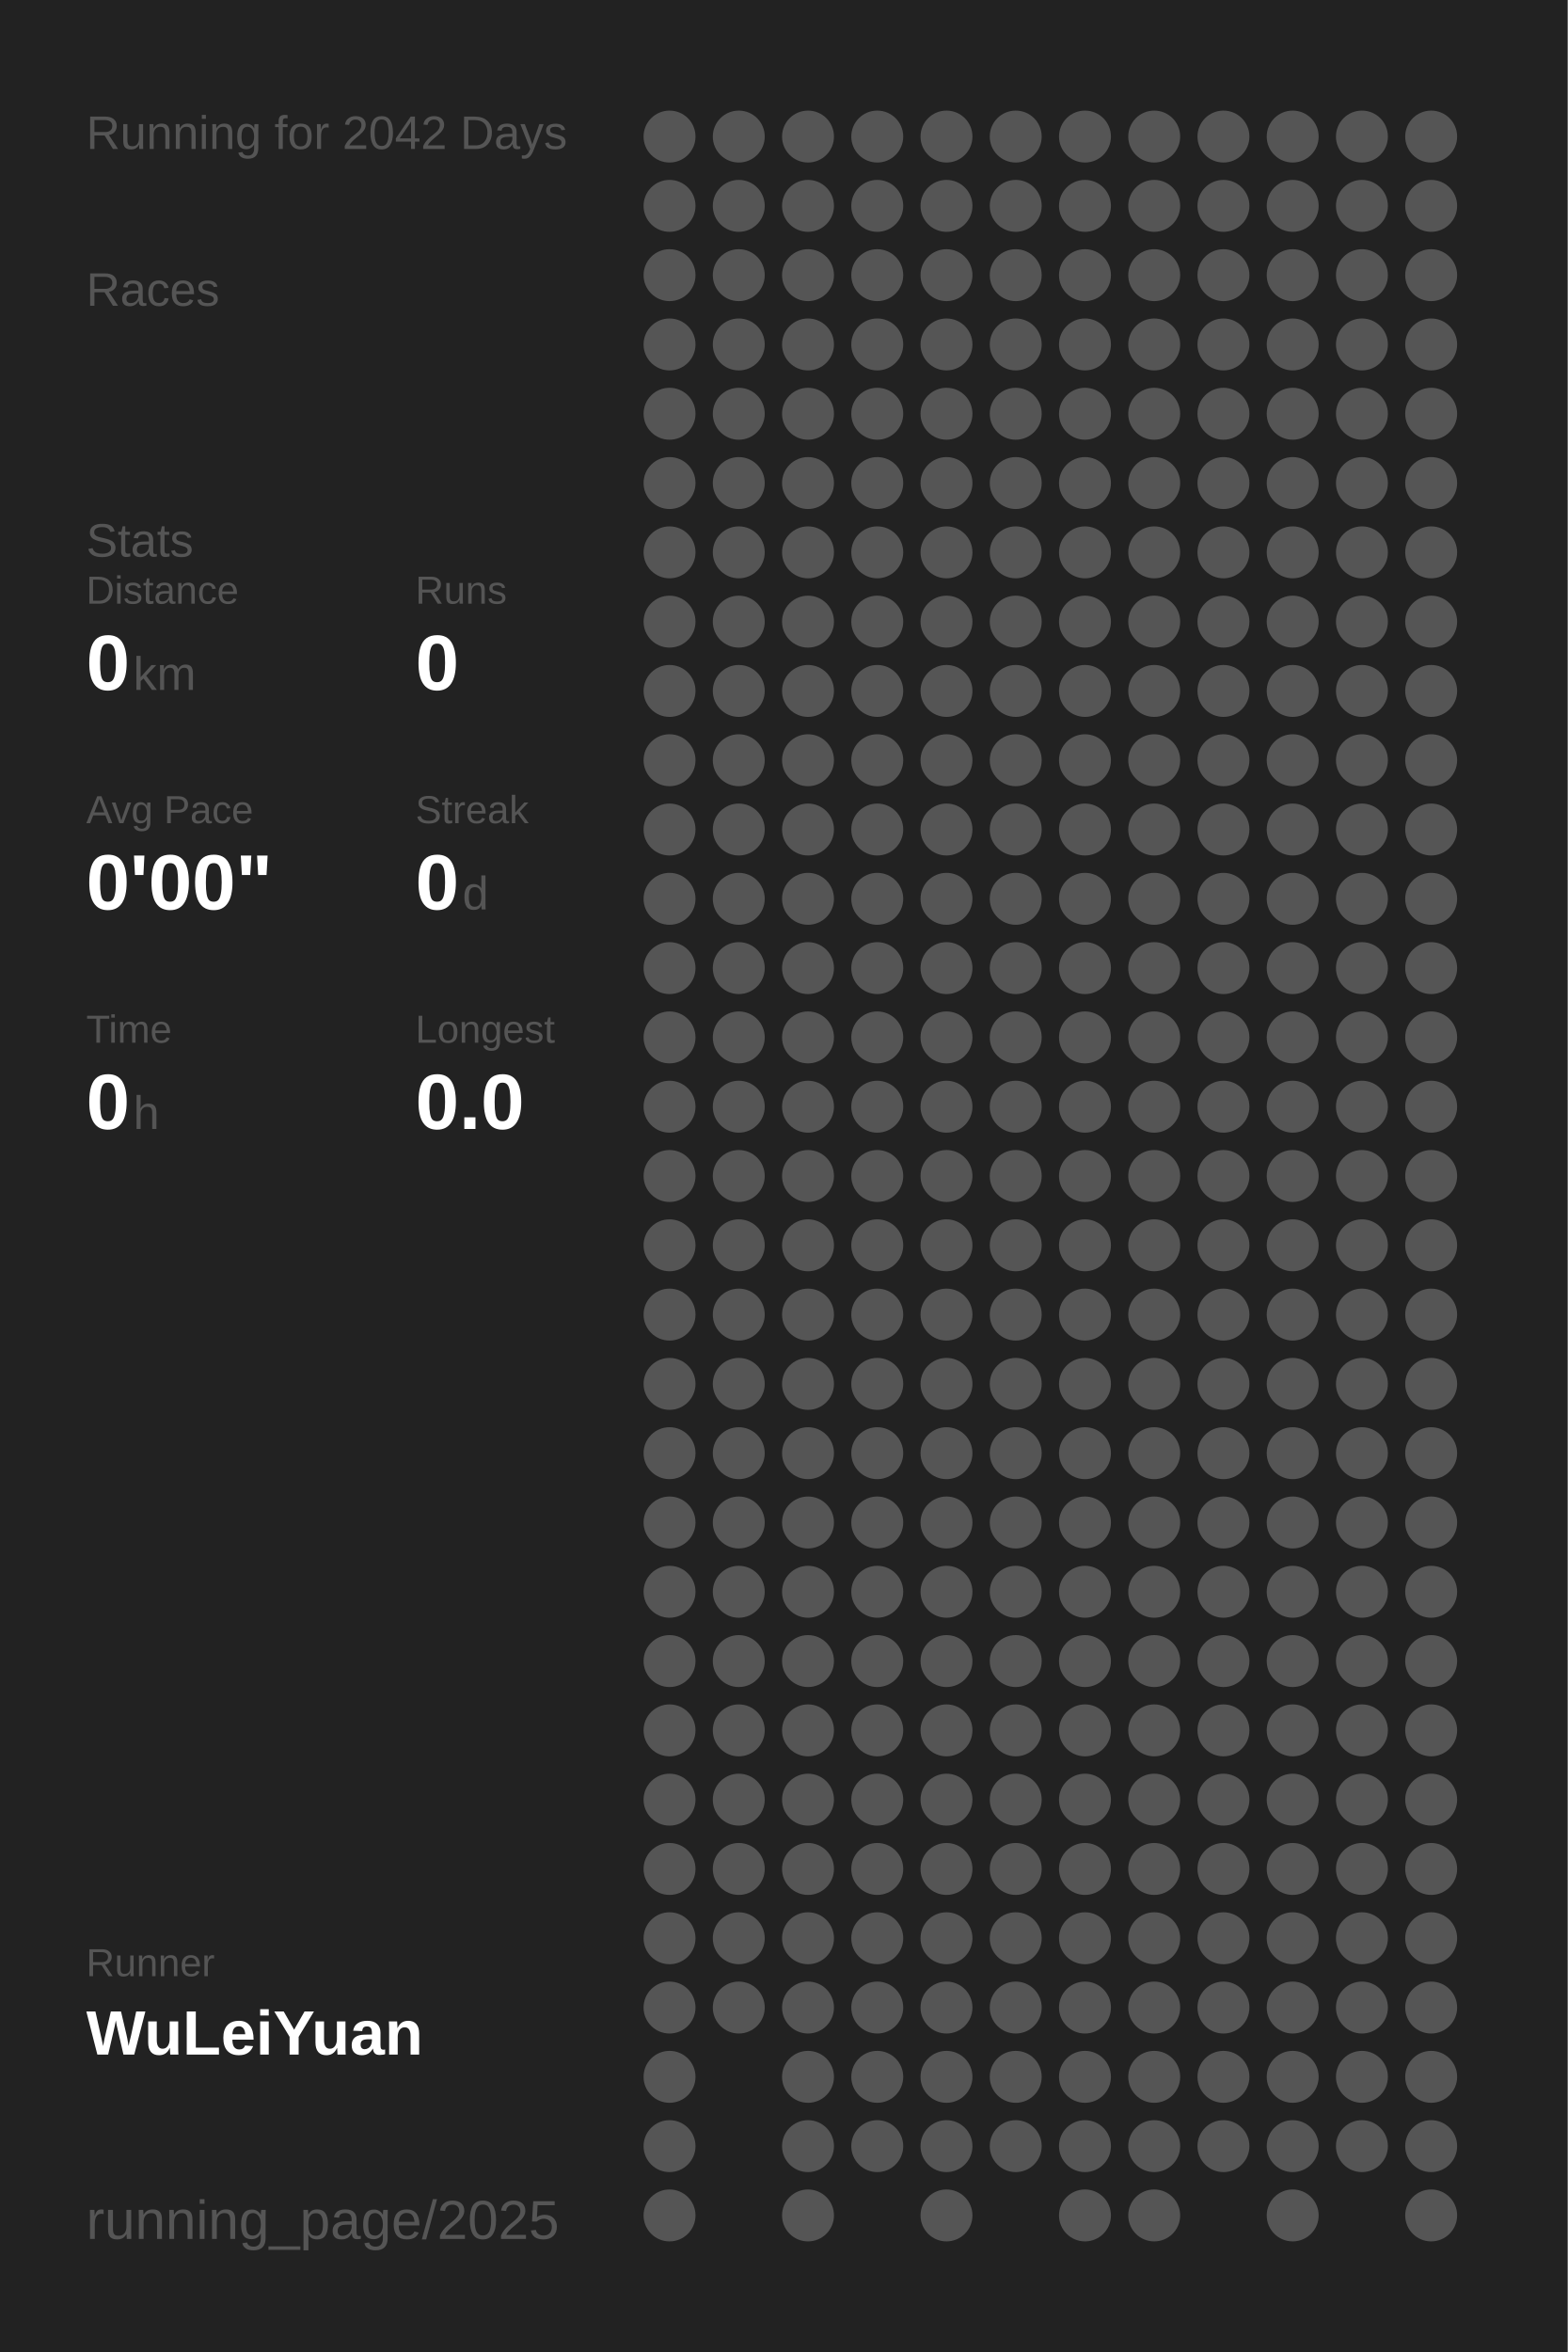
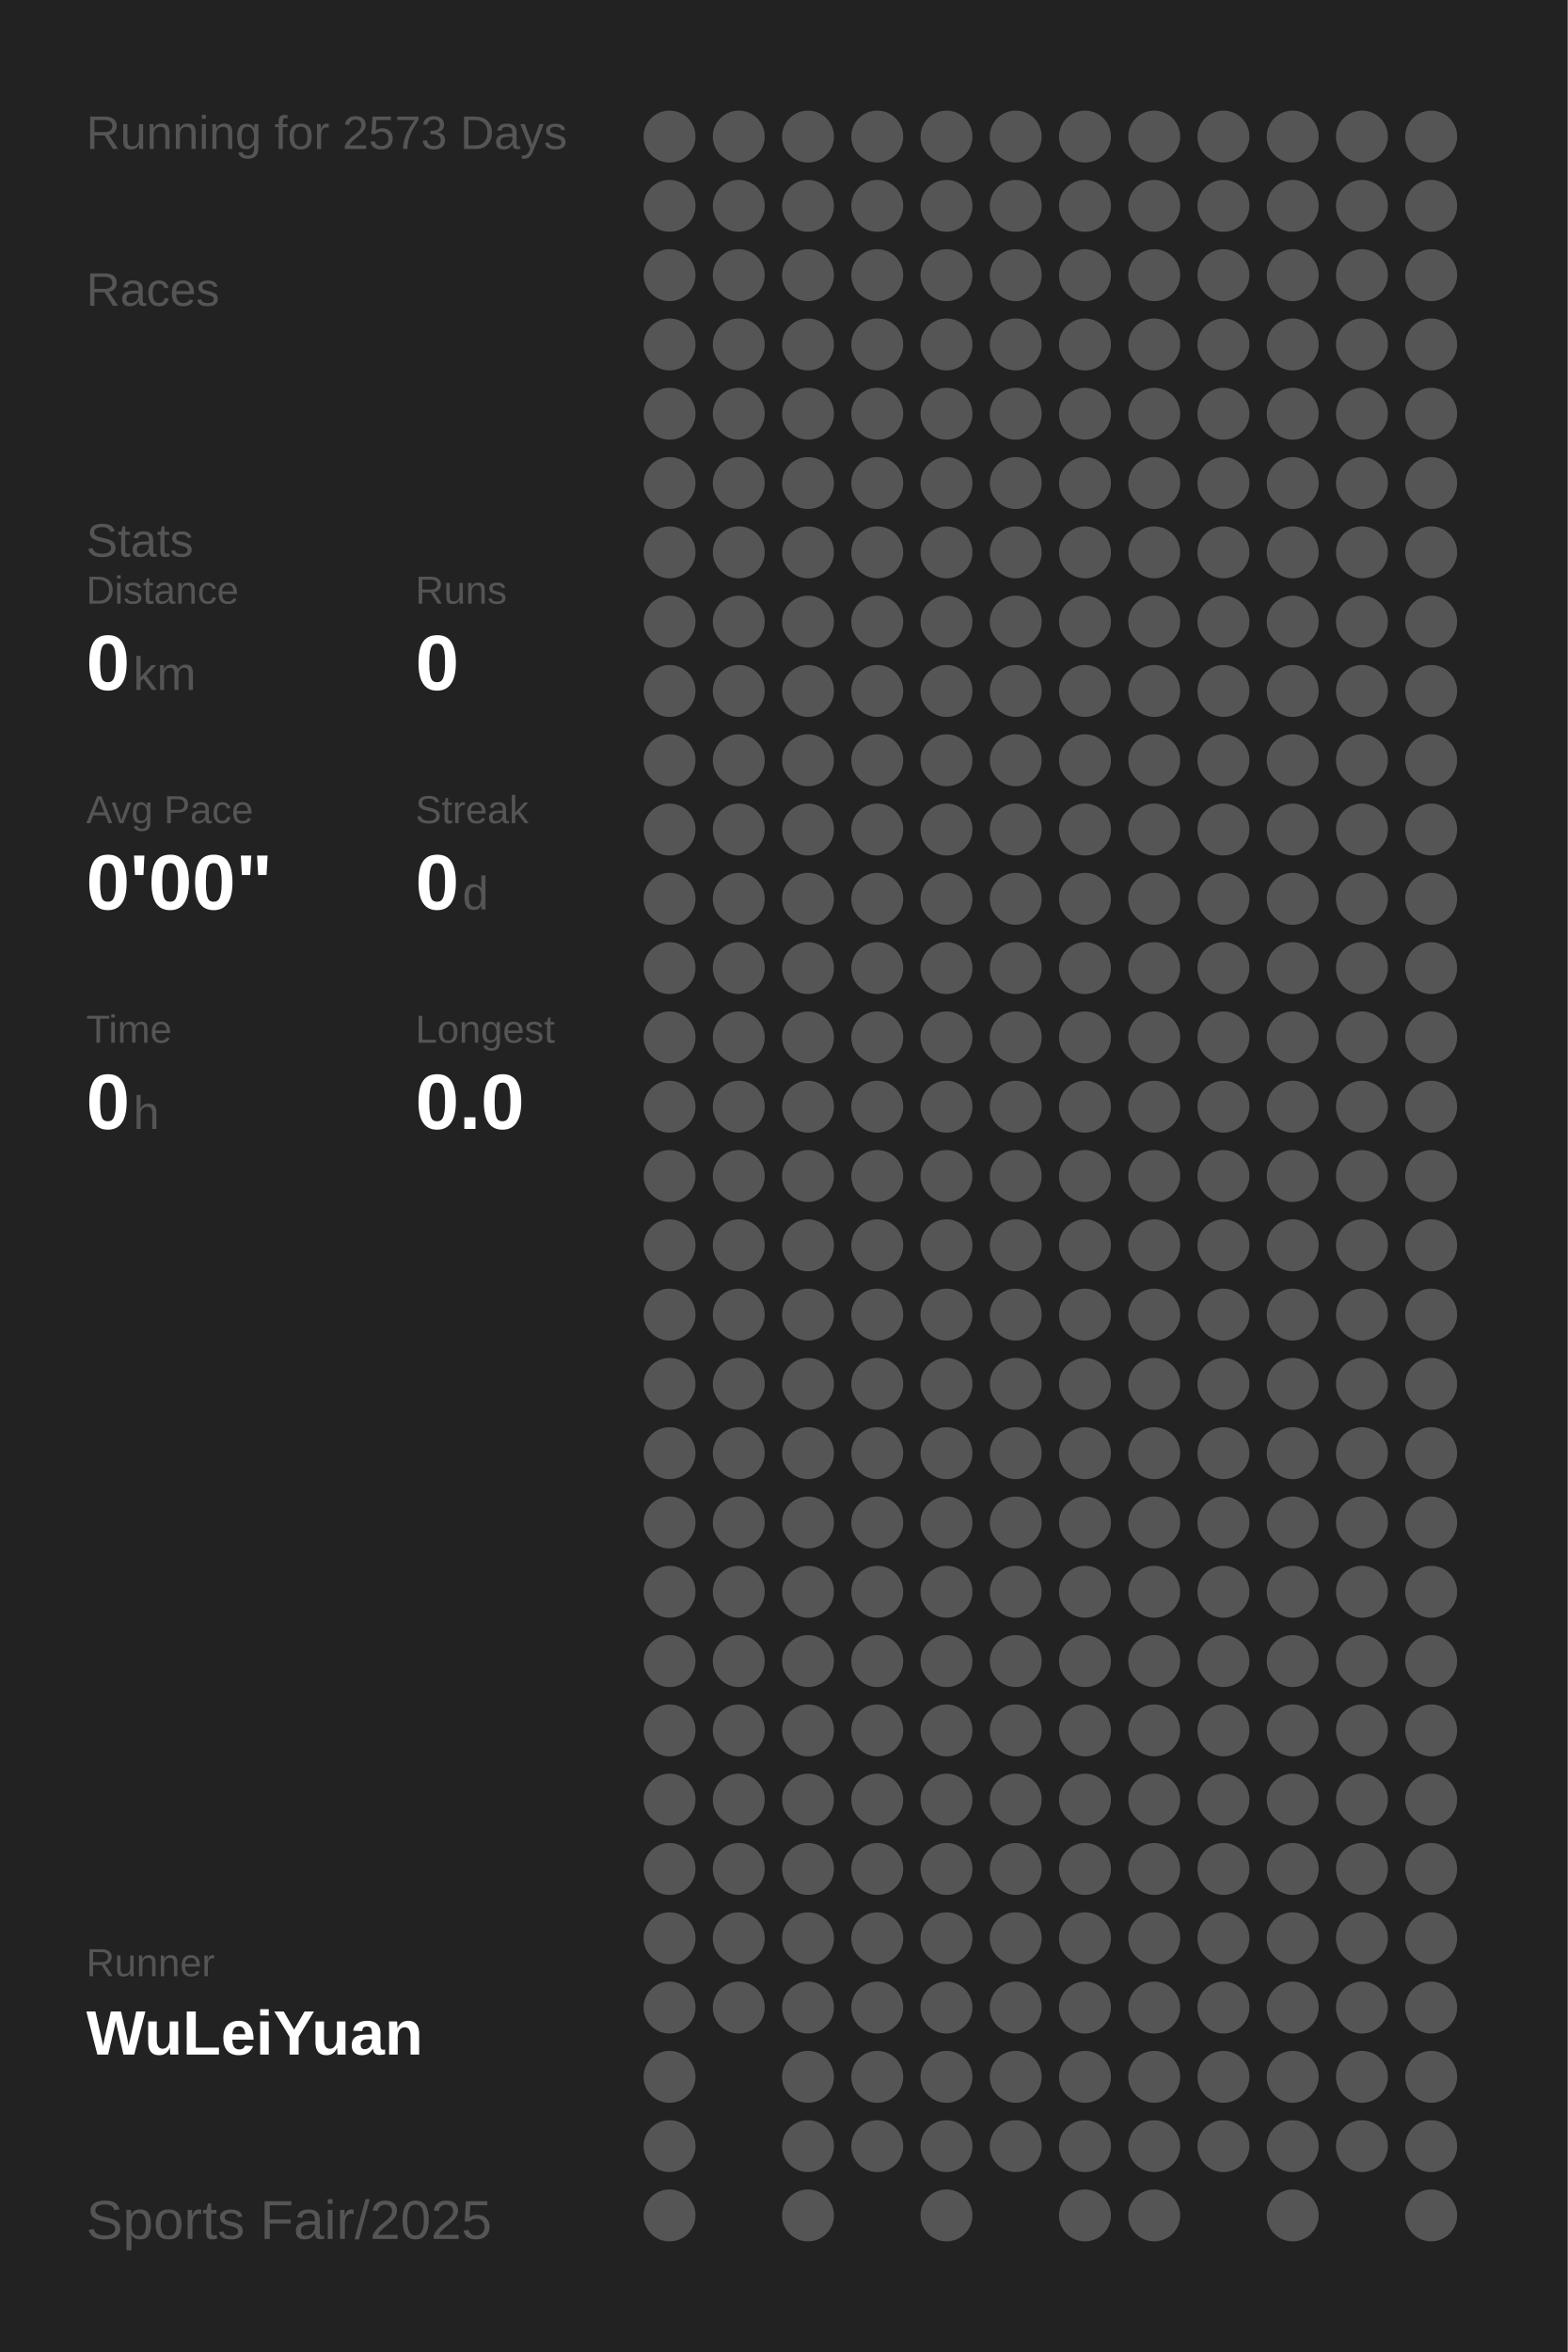
<svg xmlns="http://www.w3.org/2000/svg" baseProfile="full" height="300mm" version="1.1" viewBox="0,0,200,300" width="200mm">
  <defs />
  <rect fill="#222222" height="300" width="200" x="0" y="0" />
-   <text fill="#555555" style="font-size:6px; font-family:Arial;" x="11" y="19">Running for 2042 Days</text>
+   <text fill="#555555" style="font-size:6px; font-family:Arial;" x="11" y="19">Running for 2573 Days</text>
  <text fill="#555555" style="font-size:6px; font-family:Arial;" x="11" y="39">Races</text>
  <text fill="#555555" style="font-size:6px; font-family:Arial;" x="11" y="71">Stats</text>
  <text fill="#555555" style="font-size:5px; font-family:Arial;" x="11" y="77">Distance</text>
  <text fill="#FFFFFF" style="font-size:10px; font-family:Arial; font-weight:bold;" x="11" y="88">0</text>
  <text fill="#555555" style="font-size:6px; font-family:Arial;" x="17" y="88">km</text>
  <text fill="#555555" style="font-size:5px; font-family:Arial;" x="53" y="77">Runs</text>
  <text fill="#FFFFFF" style="font-size:10px; font-family:Arial; font-weight:bold;" x="53" y="88">0</text>
  <text fill="#555555" style="font-size:5px; font-family:Arial;" x="11" y="105">Avg Pace</text>
  <text fill="#FFFFFF" style="font-size:10px; font-family:Arial; font-weight:bold;" x="11" y="116">0'00"</text>
  <text fill="#555555" style="font-size:5px; font-family:Arial;" x="53" y="105">Streak</text>
  <text fill="#FFFFFF" style="font-size:10px; font-family:Arial; font-weight:bold;" x="53" y="116">0</text>
  <text fill="#555555" style="font-size:6px; font-family:Arial;" x="59" y="116">d</text>
  <text fill="#555555" style="font-size:5px; font-family:Arial;" x="11" y="133">Time</text>
  <text fill="#FFFFFF" style="font-size:10px; font-family:Arial; font-weight:bold;" x="11" y="144">0</text>
  <text fill="#555555" style="font-size:6px; font-family:Arial;" x="17" y="144">h</text>
  <text fill="#555555" style="font-size:5px; font-family:Arial;" x="53" y="133">Longest</text>
  <text fill="#FFFFFF" style="font-size:10px; font-family:Arial; font-weight:bold;" x="53" y="144">0.0</text>
  <text fill="#555555" style="font-size:5px; font-family:Arial;" x="11" y="252.065">Runner</text>
  <text fill="#FFFFFF" style="font-size:8px; font-family:Arial; font-weight:bold;" x="11" y="262.065">WuLeiYuan</text>
-   <text fill="#555555" style="font-size:7px; font-family:Arial;" x="11" y="285.581">running_page/2025</text>
+   <text fill="#555555" style="font-size:7px; font-family:Arial;" x="11" y="285.581">Sports Fair/2025</text>
  <circle cx="85.417" cy="17.419" fill="#555555" r="3.312" />
  <circle cx="85.417" cy="26.258" fill="#555555" r="3.312" />
  <circle cx="85.417" cy="35.097" fill="#555555" r="3.312" />
  <circle cx="85.417" cy="43.935" fill="#555555" r="3.312" />
  <circle cx="85.417" cy="52.774" fill="#555555" r="3.312" />
  <circle cx="85.417" cy="61.613" fill="#555555" r="3.312" />
  <circle cx="85.417" cy="70.452" fill="#555555" r="3.312" />
  <circle cx="85.417" cy="79.29" fill="#555555" r="3.312" />
  <circle cx="85.417" cy="88.129" fill="#555555" r="3.312" />
  <circle cx="85.417" cy="96.968" fill="#555555" r="3.312" />
  <circle cx="85.417" cy="105.806" fill="#555555" r="3.312" />
  <circle cx="85.417" cy="114.645" fill="#555555" r="3.312" />
  <circle cx="85.417" cy="123.484" fill="#555555" r="3.312" />
  <circle cx="85.417" cy="132.323" fill="#555555" r="3.312" />
  <circle cx="85.417" cy="141.161" fill="#555555" r="3.312" />
  <circle cx="85.417" cy="150" fill="#555555" r="3.312" />
  <circle cx="85.417" cy="158.839" fill="#555555" r="3.312" />
  <circle cx="85.417" cy="167.677" fill="#555555" r="3.312" />
  <circle cx="85.417" cy="176.516" fill="#555555" r="3.312" />
  <circle cx="85.417" cy="185.355" fill="#555555" r="3.312" />
  <circle cx="85.417" cy="194.194" fill="#555555" r="3.312" />
  <circle cx="85.417" cy="203.032" fill="#555555" r="3.312" />
  <circle cx="85.417" cy="211.871" fill="#555555" r="3.312" />
  <circle cx="85.417" cy="220.71" fill="#555555" r="3.312" />
  <circle cx="85.417" cy="229.548" fill="#555555" r="3.312" />
  <circle cx="85.417" cy="238.387" fill="#555555" r="3.312" />
  <circle cx="85.417" cy="247.226" fill="#555555" r="3.312" />
  <circle cx="85.417" cy="256.065" fill="#555555" r="3.312" />
  <circle cx="85.417" cy="264.903" fill="#555555" r="3.312" />
  <circle cx="85.417" cy="273.742" fill="#555555" r="3.312" />
  <circle cx="85.417" cy="282.581" fill="#555555" r="3.312" />
  <circle cx="94.25" cy="17.419" fill="#555555" r="3.312" />
  <circle cx="94.25" cy="26.258" fill="#555555" r="3.312" />
  <circle cx="94.25" cy="35.097" fill="#555555" r="3.312" />
  <circle cx="94.25" cy="43.935" fill="#555555" r="3.312" />
  <circle cx="94.25" cy="52.774" fill="#555555" r="3.312" />
  <circle cx="94.25" cy="61.613" fill="#555555" r="3.312" />
  <circle cx="94.25" cy="70.452" fill="#555555" r="3.312" />
  <circle cx="94.25" cy="79.29" fill="#555555" r="3.312" />
  <circle cx="94.25" cy="88.129" fill="#555555" r="3.312" />
  <circle cx="94.25" cy="96.968" fill="#555555" r="3.312" />
  <circle cx="94.25" cy="105.806" fill="#555555" r="3.312" />
  <circle cx="94.25" cy="114.645" fill="#555555" r="3.312" />
  <circle cx="94.25" cy="123.484" fill="#555555" r="3.312" />
  <circle cx="94.25" cy="132.323" fill="#555555" r="3.312" />
  <circle cx="94.25" cy="141.161" fill="#555555" r="3.312" />
  <circle cx="94.25" cy="150" fill="#555555" r="3.312" />
  <circle cx="94.25" cy="158.839" fill="#555555" r="3.312" />
  <circle cx="94.25" cy="167.677" fill="#555555" r="3.312" />
  <circle cx="94.25" cy="176.516" fill="#555555" r="3.312" />
  <circle cx="94.25" cy="185.355" fill="#555555" r="3.312" />
  <circle cx="94.25" cy="194.194" fill="#555555" r="3.312" />
  <circle cx="94.25" cy="203.032" fill="#555555" r="3.312" />
  <circle cx="94.25" cy="211.871" fill="#555555" r="3.312" />
  <circle cx="94.25" cy="220.71" fill="#555555" r="3.312" />
  <circle cx="94.25" cy="229.548" fill="#555555" r="3.312" />
  <circle cx="94.25" cy="238.387" fill="#555555" r="3.312" />
  <circle cx="94.25" cy="247.226" fill="#555555" r="3.312" />
  <circle cx="94.25" cy="256.065" fill="#555555" r="3.312" />
  <circle cx="103.083" cy="17.419" fill="#555555" r="3.312" />
  <circle cx="103.083" cy="26.258" fill="#555555" r="3.312" />
  <circle cx="103.083" cy="35.097" fill="#555555" r="3.312" />
  <circle cx="103.083" cy="43.935" fill="#555555" r="3.312" />
  <circle cx="103.083" cy="52.774" fill="#555555" r="3.312" />
  <circle cx="103.083" cy="61.613" fill="#555555" r="3.312" />
  <circle cx="103.083" cy="70.452" fill="#555555" r="3.312" />
  <circle cx="103.083" cy="79.29" fill="#555555" r="3.312" />
  <circle cx="103.083" cy="88.129" fill="#555555" r="3.312" />
  <circle cx="103.083" cy="96.968" fill="#555555" r="3.312" />
  <circle cx="103.083" cy="105.806" fill="#555555" r="3.312" />
  <circle cx="103.083" cy="114.645" fill="#555555" r="3.312" />
  <circle cx="103.083" cy="123.484" fill="#555555" r="3.312" />
  <circle cx="103.083" cy="132.323" fill="#555555" r="3.312" />
  <circle cx="103.083" cy="141.161" fill="#555555" r="3.312" />
  <circle cx="103.083" cy="150" fill="#555555" r="3.312" />
  <circle cx="103.083" cy="158.839" fill="#555555" r="3.312" />
  <circle cx="103.083" cy="167.677" fill="#555555" r="3.312" />
  <circle cx="103.083" cy="176.516" fill="#555555" r="3.312" />
  <circle cx="103.083" cy="185.355" fill="#555555" r="3.312" />
  <circle cx="103.083" cy="194.194" fill="#555555" r="3.312" />
  <circle cx="103.083" cy="203.032" fill="#555555" r="3.312" />
  <circle cx="103.083" cy="211.871" fill="#555555" r="3.312" />
  <circle cx="103.083" cy="220.71" fill="#555555" r="3.312" />
  <circle cx="103.083" cy="229.548" fill="#555555" r="3.312" />
  <circle cx="103.083" cy="238.387" fill="#555555" r="3.312" />
  <circle cx="103.083" cy="247.226" fill="#555555" r="3.312" />
  <circle cx="103.083" cy="256.065" fill="#555555" r="3.312" />
  <circle cx="103.083" cy="264.903" fill="#555555" r="3.312" />
  <circle cx="103.083" cy="273.742" fill="#555555" r="3.312" />
  <circle cx="103.083" cy="282.581" fill="#555555" r="3.312" />
  <circle cx="111.917" cy="17.419" fill="#555555" r="3.312" />
  <circle cx="111.917" cy="26.258" fill="#555555" r="3.312" />
  <circle cx="111.917" cy="35.097" fill="#555555" r="3.312" />
  <circle cx="111.917" cy="43.935" fill="#555555" r="3.312" />
  <circle cx="111.917" cy="52.774" fill="#555555" r="3.312" />
  <circle cx="111.917" cy="61.613" fill="#555555" r="3.312" />
  <circle cx="111.917" cy="70.452" fill="#555555" r="3.312" />
  <circle cx="111.917" cy="79.29" fill="#555555" r="3.312" />
  <circle cx="111.917" cy="88.129" fill="#555555" r="3.312" />
  <circle cx="111.917" cy="96.968" fill="#555555" r="3.312" />
  <circle cx="111.917" cy="105.806" fill="#555555" r="3.312" />
  <circle cx="111.917" cy="114.645" fill="#555555" r="3.312" />
  <circle cx="111.917" cy="123.484" fill="#555555" r="3.312" />
  <circle cx="111.917" cy="132.323" fill="#555555" r="3.312" />
  <circle cx="111.917" cy="141.161" fill="#555555" r="3.312" />
  <circle cx="111.917" cy="150" fill="#555555" r="3.312" />
  <circle cx="111.917" cy="158.839" fill="#555555" r="3.312" />
  <circle cx="111.917" cy="167.677" fill="#555555" r="3.312" />
  <circle cx="111.917" cy="176.516" fill="#555555" r="3.312" />
  <circle cx="111.917" cy="185.355" fill="#555555" r="3.312" />
  <circle cx="111.917" cy="194.194" fill="#555555" r="3.312" />
  <circle cx="111.917" cy="203.032" fill="#555555" r="3.312" />
  <circle cx="111.917" cy="211.871" fill="#555555" r="3.312" />
  <circle cx="111.917" cy="220.71" fill="#555555" r="3.312" />
  <circle cx="111.917" cy="229.548" fill="#555555" r="3.312" />
  <circle cx="111.917" cy="238.387" fill="#555555" r="3.312" />
  <circle cx="111.917" cy="247.226" fill="#555555" r="3.312" />
  <circle cx="111.917" cy="256.065" fill="#555555" r="3.312" />
  <circle cx="111.917" cy="264.903" fill="#555555" r="3.312" />
  <circle cx="111.917" cy="273.742" fill="#555555" r="3.312" />
  <circle cx="120.75" cy="17.419" fill="#555555" r="3.312" />
  <circle cx="120.75" cy="26.258" fill="#555555" r="3.312" />
  <circle cx="120.75" cy="35.097" fill="#555555" r="3.312" />
  <circle cx="120.75" cy="43.935" fill="#555555" r="3.312" />
  <circle cx="120.75" cy="52.774" fill="#555555" r="3.312" />
  <circle cx="120.75" cy="61.613" fill="#555555" r="3.312" />
  <circle cx="120.75" cy="70.452" fill="#555555" r="3.312" />
  <circle cx="120.75" cy="79.29" fill="#555555" r="3.312" />
  <circle cx="120.75" cy="88.129" fill="#555555" r="3.312" />
  <circle cx="120.75" cy="96.968" fill="#555555" r="3.312" />
  <circle cx="120.75" cy="105.806" fill="#555555" r="3.312" />
  <circle cx="120.75" cy="114.645" fill="#555555" r="3.312" />
  <circle cx="120.75" cy="123.484" fill="#555555" r="3.312" />
  <circle cx="120.75" cy="132.323" fill="#555555" r="3.312" />
  <circle cx="120.75" cy="141.161" fill="#555555" r="3.312" />
  <circle cx="120.75" cy="150" fill="#555555" r="3.312" />
  <circle cx="120.75" cy="158.839" fill="#555555" r="3.312" />
  <circle cx="120.75" cy="167.677" fill="#555555" r="3.312" />
  <circle cx="120.75" cy="176.516" fill="#555555" r="3.312" />
  <circle cx="120.75" cy="185.355" fill="#555555" r="3.312" />
  <circle cx="120.75" cy="194.194" fill="#555555" r="3.312" />
  <circle cx="120.75" cy="203.032" fill="#555555" r="3.312" />
  <circle cx="120.75" cy="211.871" fill="#555555" r="3.312" />
  <circle cx="120.75" cy="220.71" fill="#555555" r="3.312" />
  <circle cx="120.75" cy="229.548" fill="#555555" r="3.312" />
  <circle cx="120.75" cy="238.387" fill="#555555" r="3.312" />
  <circle cx="120.75" cy="247.226" fill="#555555" r="3.312" />
  <circle cx="120.75" cy="256.065" fill="#555555" r="3.312" />
  <circle cx="120.75" cy="264.903" fill="#555555" r="3.312" />
  <circle cx="120.75" cy="273.742" fill="#555555" r="3.312" />
  <circle cx="120.75" cy="282.581" fill="#555555" r="3.312" />
  <circle cx="129.583" cy="17.419" fill="#555555" r="3.312" />
  <circle cx="129.583" cy="26.258" fill="#555555" r="3.312" />
  <circle cx="129.583" cy="35.097" fill="#555555" r="3.312" />
  <circle cx="129.583" cy="43.935" fill="#555555" r="3.312" />
  <circle cx="129.583" cy="52.774" fill="#555555" r="3.312" />
  <circle cx="129.583" cy="61.613" fill="#555555" r="3.312" />
  <circle cx="129.583" cy="70.452" fill="#555555" r="3.312" />
  <circle cx="129.583" cy="79.29" fill="#555555" r="3.312" />
  <circle cx="129.583" cy="88.129" fill="#555555" r="3.312" />
  <circle cx="129.583" cy="96.968" fill="#555555" r="3.312" />
  <circle cx="129.583" cy="105.806" fill="#555555" r="3.312" />
  <circle cx="129.583" cy="114.645" fill="#555555" r="3.312" />
  <circle cx="129.583" cy="123.484" fill="#555555" r="3.312" />
  <circle cx="129.583" cy="132.323" fill="#555555" r="3.312" />
  <circle cx="129.583" cy="141.161" fill="#555555" r="3.312" />
  <circle cx="129.583" cy="150" fill="#555555" r="3.312" />
  <circle cx="129.583" cy="158.839" fill="#555555" r="3.312" />
  <circle cx="129.583" cy="167.677" fill="#555555" r="3.312" />
  <circle cx="129.583" cy="176.516" fill="#555555" r="3.312" />
  <circle cx="129.583" cy="185.355" fill="#555555" r="3.312" />
  <circle cx="129.583" cy="194.194" fill="#555555" r="3.312" />
  <circle cx="129.583" cy="203.032" fill="#555555" r="3.312" />
  <circle cx="129.583" cy="211.871" fill="#555555" r="3.312" />
  <circle cx="129.583" cy="220.71" fill="#555555" r="3.312" />
  <circle cx="129.583" cy="229.548" fill="#555555" r="3.312" />
  <circle cx="129.583" cy="238.387" fill="#555555" r="3.312" />
  <circle cx="129.583" cy="247.226" fill="#555555" r="3.312" />
  <circle cx="129.583" cy="256.065" fill="#555555" r="3.312" />
  <circle cx="129.583" cy="264.903" fill="#555555" r="3.312" />
  <circle cx="129.583" cy="273.742" fill="#555555" r="3.312" />
  <circle cx="138.417" cy="17.419" fill="#555555" r="3.312" />
  <circle cx="138.417" cy="26.258" fill="#555555" r="3.312" />
  <circle cx="138.417" cy="35.097" fill="#555555" r="3.312" />
  <circle cx="138.417" cy="43.935" fill="#555555" r="3.312" />
  <circle cx="138.417" cy="52.774" fill="#555555" r="3.312" />
  <circle cx="138.417" cy="61.613" fill="#555555" r="3.312" />
  <circle cx="138.417" cy="70.452" fill="#555555" r="3.312" />
  <circle cx="138.417" cy="79.29" fill="#555555" r="3.312" />
  <circle cx="138.417" cy="88.129" fill="#555555" r="3.312" />
  <circle cx="138.417" cy="96.968" fill="#555555" r="3.312" />
  <circle cx="138.417" cy="105.806" fill="#555555" r="3.312" />
  <circle cx="138.417" cy="114.645" fill="#555555" r="3.312" />
  <circle cx="138.417" cy="123.484" fill="#555555" r="3.312" />
  <circle cx="138.417" cy="132.323" fill="#555555" r="3.312" />
  <circle cx="138.417" cy="141.161" fill="#555555" r="3.312" />
  <circle cx="138.417" cy="150" fill="#555555" r="3.312" />
  <circle cx="138.417" cy="158.839" fill="#555555" r="3.312" />
  <circle cx="138.417" cy="167.677" fill="#555555" r="3.312" />
  <circle cx="138.417" cy="176.516" fill="#555555" r="3.312" />
  <circle cx="138.417" cy="185.355" fill="#555555" r="3.312" />
  <circle cx="138.417" cy="194.194" fill="#555555" r="3.312" />
  <circle cx="138.417" cy="203.032" fill="#555555" r="3.312" />
  <circle cx="138.417" cy="211.871" fill="#555555" r="3.312" />
  <circle cx="138.417" cy="220.71" fill="#555555" r="3.312" />
  <circle cx="138.417" cy="229.548" fill="#555555" r="3.312" />
  <circle cx="138.417" cy="238.387" fill="#555555" r="3.312" />
  <circle cx="138.417" cy="247.226" fill="#555555" r="3.312" />
  <circle cx="138.417" cy="256.065" fill="#555555" r="3.312" />
  <circle cx="138.417" cy="264.903" fill="#555555" r="3.312" />
  <circle cx="138.417" cy="273.742" fill="#555555" r="3.312" />
  <circle cx="138.417" cy="282.581" fill="#555555" r="3.312" />
  <circle cx="147.25" cy="17.419" fill="#555555" r="3.312" />
  <circle cx="147.25" cy="26.258" fill="#555555" r="3.312" />
  <circle cx="147.25" cy="35.097" fill="#555555" r="3.312" />
  <circle cx="147.25" cy="43.935" fill="#555555" r="3.312" />
  <circle cx="147.25" cy="52.774" fill="#555555" r="3.312" />
  <circle cx="147.25" cy="61.613" fill="#555555" r="3.312" />
  <circle cx="147.25" cy="70.452" fill="#555555" r="3.312" />
  <circle cx="147.25" cy="79.29" fill="#555555" r="3.312" />
  <circle cx="147.25" cy="88.129" fill="#555555" r="3.312" />
  <circle cx="147.25" cy="96.968" fill="#555555" r="3.312" />
  <circle cx="147.25" cy="105.806" fill="#555555" r="3.312" />
  <circle cx="147.25" cy="114.645" fill="#555555" r="3.312" />
  <circle cx="147.25" cy="123.484" fill="#555555" r="3.312" />
  <circle cx="147.25" cy="132.323" fill="#555555" r="3.312" />
  <circle cx="147.25" cy="141.161" fill="#555555" r="3.312" />
  <circle cx="147.25" cy="150" fill="#555555" r="3.312" />
  <circle cx="147.25" cy="158.839" fill="#555555" r="3.312" />
  <circle cx="147.25" cy="167.677" fill="#555555" r="3.312" />
  <circle cx="147.25" cy="176.516" fill="#555555" r="3.312" />
  <circle cx="147.25" cy="185.355" fill="#555555" r="3.312" />
  <circle cx="147.25" cy="194.194" fill="#555555" r="3.312" />
  <circle cx="147.25" cy="203.032" fill="#555555" r="3.312" />
  <circle cx="147.25" cy="211.871" fill="#555555" r="3.312" />
  <circle cx="147.25" cy="220.71" fill="#555555" r="3.312" />
  <circle cx="147.25" cy="229.548" fill="#555555" r="3.312" />
  <circle cx="147.25" cy="238.387" fill="#555555" r="3.312" />
  <circle cx="147.25" cy="247.226" fill="#555555" r="3.312" />
  <circle cx="147.25" cy="256.065" fill="#555555" r="3.312" />
  <circle cx="147.25" cy="264.903" fill="#555555" r="3.312" />
  <circle cx="147.25" cy="273.742" fill="#555555" r="3.312" />
  <circle cx="147.25" cy="282.581" fill="#555555" r="3.312" />
  <circle cx="156.083" cy="17.419" fill="#555555" r="3.312" />
  <circle cx="156.083" cy="26.258" fill="#555555" r="3.312" />
  <circle cx="156.083" cy="35.097" fill="#555555" r="3.312" />
  <circle cx="156.083" cy="43.935" fill="#555555" r="3.312" />
  <circle cx="156.083" cy="52.774" fill="#555555" r="3.312" />
  <circle cx="156.083" cy="61.613" fill="#555555" r="3.312" />
  <circle cx="156.083" cy="70.452" fill="#555555" r="3.312" />
  <circle cx="156.083" cy="79.29" fill="#555555" r="3.312" />
  <circle cx="156.083" cy="88.129" fill="#555555" r="3.312" />
  <circle cx="156.083" cy="96.968" fill="#555555" r="3.312" />
  <circle cx="156.083" cy="105.806" fill="#555555" r="3.312" />
  <circle cx="156.083" cy="114.645" fill="#555555" r="3.312" />
  <circle cx="156.083" cy="123.484" fill="#555555" r="3.312" />
  <circle cx="156.083" cy="132.323" fill="#555555" r="3.312" />
  <circle cx="156.083" cy="141.161" fill="#555555" r="3.312" />
  <circle cx="156.083" cy="150" fill="#555555" r="3.312" />
  <circle cx="156.083" cy="158.839" fill="#555555" r="3.312" />
  <circle cx="156.083" cy="167.677" fill="#555555" r="3.312" />
  <circle cx="156.083" cy="176.516" fill="#555555" r="3.312" />
  <circle cx="156.083" cy="185.355" fill="#555555" r="3.312" />
  <circle cx="156.083" cy="194.194" fill="#555555" r="3.312" />
  <circle cx="156.083" cy="203.032" fill="#555555" r="3.312" />
  <circle cx="156.083" cy="211.871" fill="#555555" r="3.312" />
  <circle cx="156.083" cy="220.71" fill="#555555" r="3.312" />
  <circle cx="156.083" cy="229.548" fill="#555555" r="3.312" />
  <circle cx="156.083" cy="238.387" fill="#555555" r="3.312" />
  <circle cx="156.083" cy="247.226" fill="#555555" r="3.312" />
  <circle cx="156.083" cy="256.065" fill="#555555" r="3.312" />
  <circle cx="156.083" cy="264.903" fill="#555555" r="3.312" />
  <circle cx="156.083" cy="273.742" fill="#555555" r="3.312" />
  <circle cx="164.917" cy="17.419" fill="#555555" r="3.312" />
  <circle cx="164.917" cy="26.258" fill="#555555" r="3.312" />
  <circle cx="164.917" cy="35.097" fill="#555555" r="3.312" />
  <circle cx="164.917" cy="43.935" fill="#555555" r="3.312" />
  <circle cx="164.917" cy="52.774" fill="#555555" r="3.312" />
  <circle cx="164.917" cy="61.613" fill="#555555" r="3.312" />
  <circle cx="164.917" cy="70.452" fill="#555555" r="3.312" />
  <circle cx="164.917" cy="79.29" fill="#555555" r="3.312" />
  <circle cx="164.917" cy="88.129" fill="#555555" r="3.312" />
  <circle cx="164.917" cy="96.968" fill="#555555" r="3.312" />
  <circle cx="164.917" cy="105.806" fill="#555555" r="3.312" />
  <circle cx="164.917" cy="114.645" fill="#555555" r="3.312" />
  <circle cx="164.917" cy="123.484" fill="#555555" r="3.312" />
  <circle cx="164.917" cy="132.323" fill="#555555" r="3.312" />
  <circle cx="164.917" cy="141.161" fill="#555555" r="3.312" />
  <circle cx="164.917" cy="150" fill="#555555" r="3.312" />
  <circle cx="164.917" cy="158.839" fill="#555555" r="3.312" />
  <circle cx="164.917" cy="167.677" fill="#555555" r="3.312" />
  <circle cx="164.917" cy="176.516" fill="#555555" r="3.312" />
  <circle cx="164.917" cy="185.355" fill="#555555" r="3.312" />
  <circle cx="164.917" cy="194.194" fill="#555555" r="3.312" />
  <circle cx="164.917" cy="203.032" fill="#555555" r="3.312" />
  <circle cx="164.917" cy="211.871" fill="#555555" r="3.312" />
  <circle cx="164.917" cy="220.71" fill="#555555" r="3.312" />
  <circle cx="164.917" cy="229.548" fill="#555555" r="3.312" />
  <circle cx="164.917" cy="238.387" fill="#555555" r="3.312" />
  <circle cx="164.917" cy="247.226" fill="#555555" r="3.312" />
  <circle cx="164.917" cy="256.065" fill="#555555" r="3.312" />
  <circle cx="164.917" cy="264.903" fill="#555555" r="3.312" />
  <circle cx="164.917" cy="273.742" fill="#555555" r="3.312" />
  <circle cx="164.917" cy="282.581" fill="#555555" r="3.312" />
  <circle cx="173.75" cy="17.419" fill="#555555" r="3.312" />
  <circle cx="173.75" cy="26.258" fill="#555555" r="3.312" />
  <circle cx="173.75" cy="35.097" fill="#555555" r="3.312" />
  <circle cx="173.75" cy="43.935" fill="#555555" r="3.312" />
  <circle cx="173.75" cy="52.774" fill="#555555" r="3.312" />
  <circle cx="173.75" cy="61.613" fill="#555555" r="3.312" />
  <circle cx="173.75" cy="70.452" fill="#555555" r="3.312" />
  <circle cx="173.75" cy="79.29" fill="#555555" r="3.312" />
  <circle cx="173.75" cy="88.129" fill="#555555" r="3.312" />
  <circle cx="173.75" cy="96.968" fill="#555555" r="3.312" />
  <circle cx="173.75" cy="105.806" fill="#555555" r="3.312" />
  <circle cx="173.75" cy="114.645" fill="#555555" r="3.312" />
  <circle cx="173.75" cy="123.484" fill="#555555" r="3.312" />
  <circle cx="173.75" cy="132.323" fill="#555555" r="3.312" />
  <circle cx="173.75" cy="141.161" fill="#555555" r="3.312" />
  <circle cx="173.75" cy="150" fill="#555555" r="3.312" />
  <circle cx="173.75" cy="158.839" fill="#555555" r="3.312" />
  <circle cx="173.75" cy="167.677" fill="#555555" r="3.312" />
  <circle cx="173.75" cy="176.516" fill="#555555" r="3.312" />
  <circle cx="173.75" cy="185.355" fill="#555555" r="3.312" />
  <circle cx="173.75" cy="194.194" fill="#555555" r="3.312" />
  <circle cx="173.75" cy="203.032" fill="#555555" r="3.312" />
  <circle cx="173.75" cy="211.871" fill="#555555" r="3.312" />
  <circle cx="173.75" cy="220.71" fill="#555555" r="3.312" />
  <circle cx="173.75" cy="229.548" fill="#555555" r="3.312" />
  <circle cx="173.75" cy="238.387" fill="#555555" r="3.312" />
  <circle cx="173.75" cy="247.226" fill="#555555" r="3.312" />
  <circle cx="173.75" cy="256.065" fill="#555555" r="3.312" />
  <circle cx="173.75" cy="264.903" fill="#555555" r="3.312" />
  <circle cx="173.75" cy="273.742" fill="#555555" r="3.312" />
  <circle cx="182.583" cy="17.419" fill="#555555" r="3.312" />
  <circle cx="182.583" cy="26.258" fill="#555555" r="3.312" />
  <circle cx="182.583" cy="35.097" fill="#555555" r="3.312" />
  <circle cx="182.583" cy="43.935" fill="#555555" r="3.312" />
  <circle cx="182.583" cy="52.774" fill="#555555" r="3.312" />
  <circle cx="182.583" cy="61.613" fill="#555555" r="3.312" />
  <circle cx="182.583" cy="70.452" fill="#555555" r="3.312" />
  <circle cx="182.583" cy="79.29" fill="#555555" r="3.312" />
  <circle cx="182.583" cy="88.129" fill="#555555" r="3.312" />
  <circle cx="182.583" cy="96.968" fill="#555555" r="3.312" />
  <circle cx="182.583" cy="105.806" fill="#555555" r="3.312" />
  <circle cx="182.583" cy="114.645" fill="#555555" r="3.312" />
  <circle cx="182.583" cy="123.484" fill="#555555" r="3.312" />
  <circle cx="182.583" cy="132.323" fill="#555555" r="3.312" />
  <circle cx="182.583" cy="141.161" fill="#555555" r="3.312" />
  <circle cx="182.583" cy="150" fill="#555555" r="3.312" />
  <circle cx="182.583" cy="158.839" fill="#555555" r="3.312" />
  <circle cx="182.583" cy="167.677" fill="#555555" r="3.312" />
  <circle cx="182.583" cy="176.516" fill="#555555" r="3.312" />
  <circle cx="182.583" cy="185.355" fill="#555555" r="3.312" />
  <circle cx="182.583" cy="194.194" fill="#555555" r="3.312" />
  <circle cx="182.583" cy="203.032" fill="#555555" r="3.312" />
  <circle cx="182.583" cy="211.871" fill="#555555" r="3.312" />
  <circle cx="182.583" cy="220.71" fill="#555555" r="3.312" />
  <circle cx="182.583" cy="229.548" fill="#555555" r="3.312" />
  <circle cx="182.583" cy="238.387" fill="#555555" r="3.312" />
  <circle cx="182.583" cy="247.226" fill="#555555" r="3.312" />
  <circle cx="182.583" cy="256.065" fill="#555555" r="3.312" />
  <circle cx="182.583" cy="264.903" fill="#555555" r="3.312" />
  <circle cx="182.583" cy="273.742" fill="#555555" r="3.312" />
  <circle cx="182.583" cy="282.581" fill="#555555" r="3.312" />
</svg>
